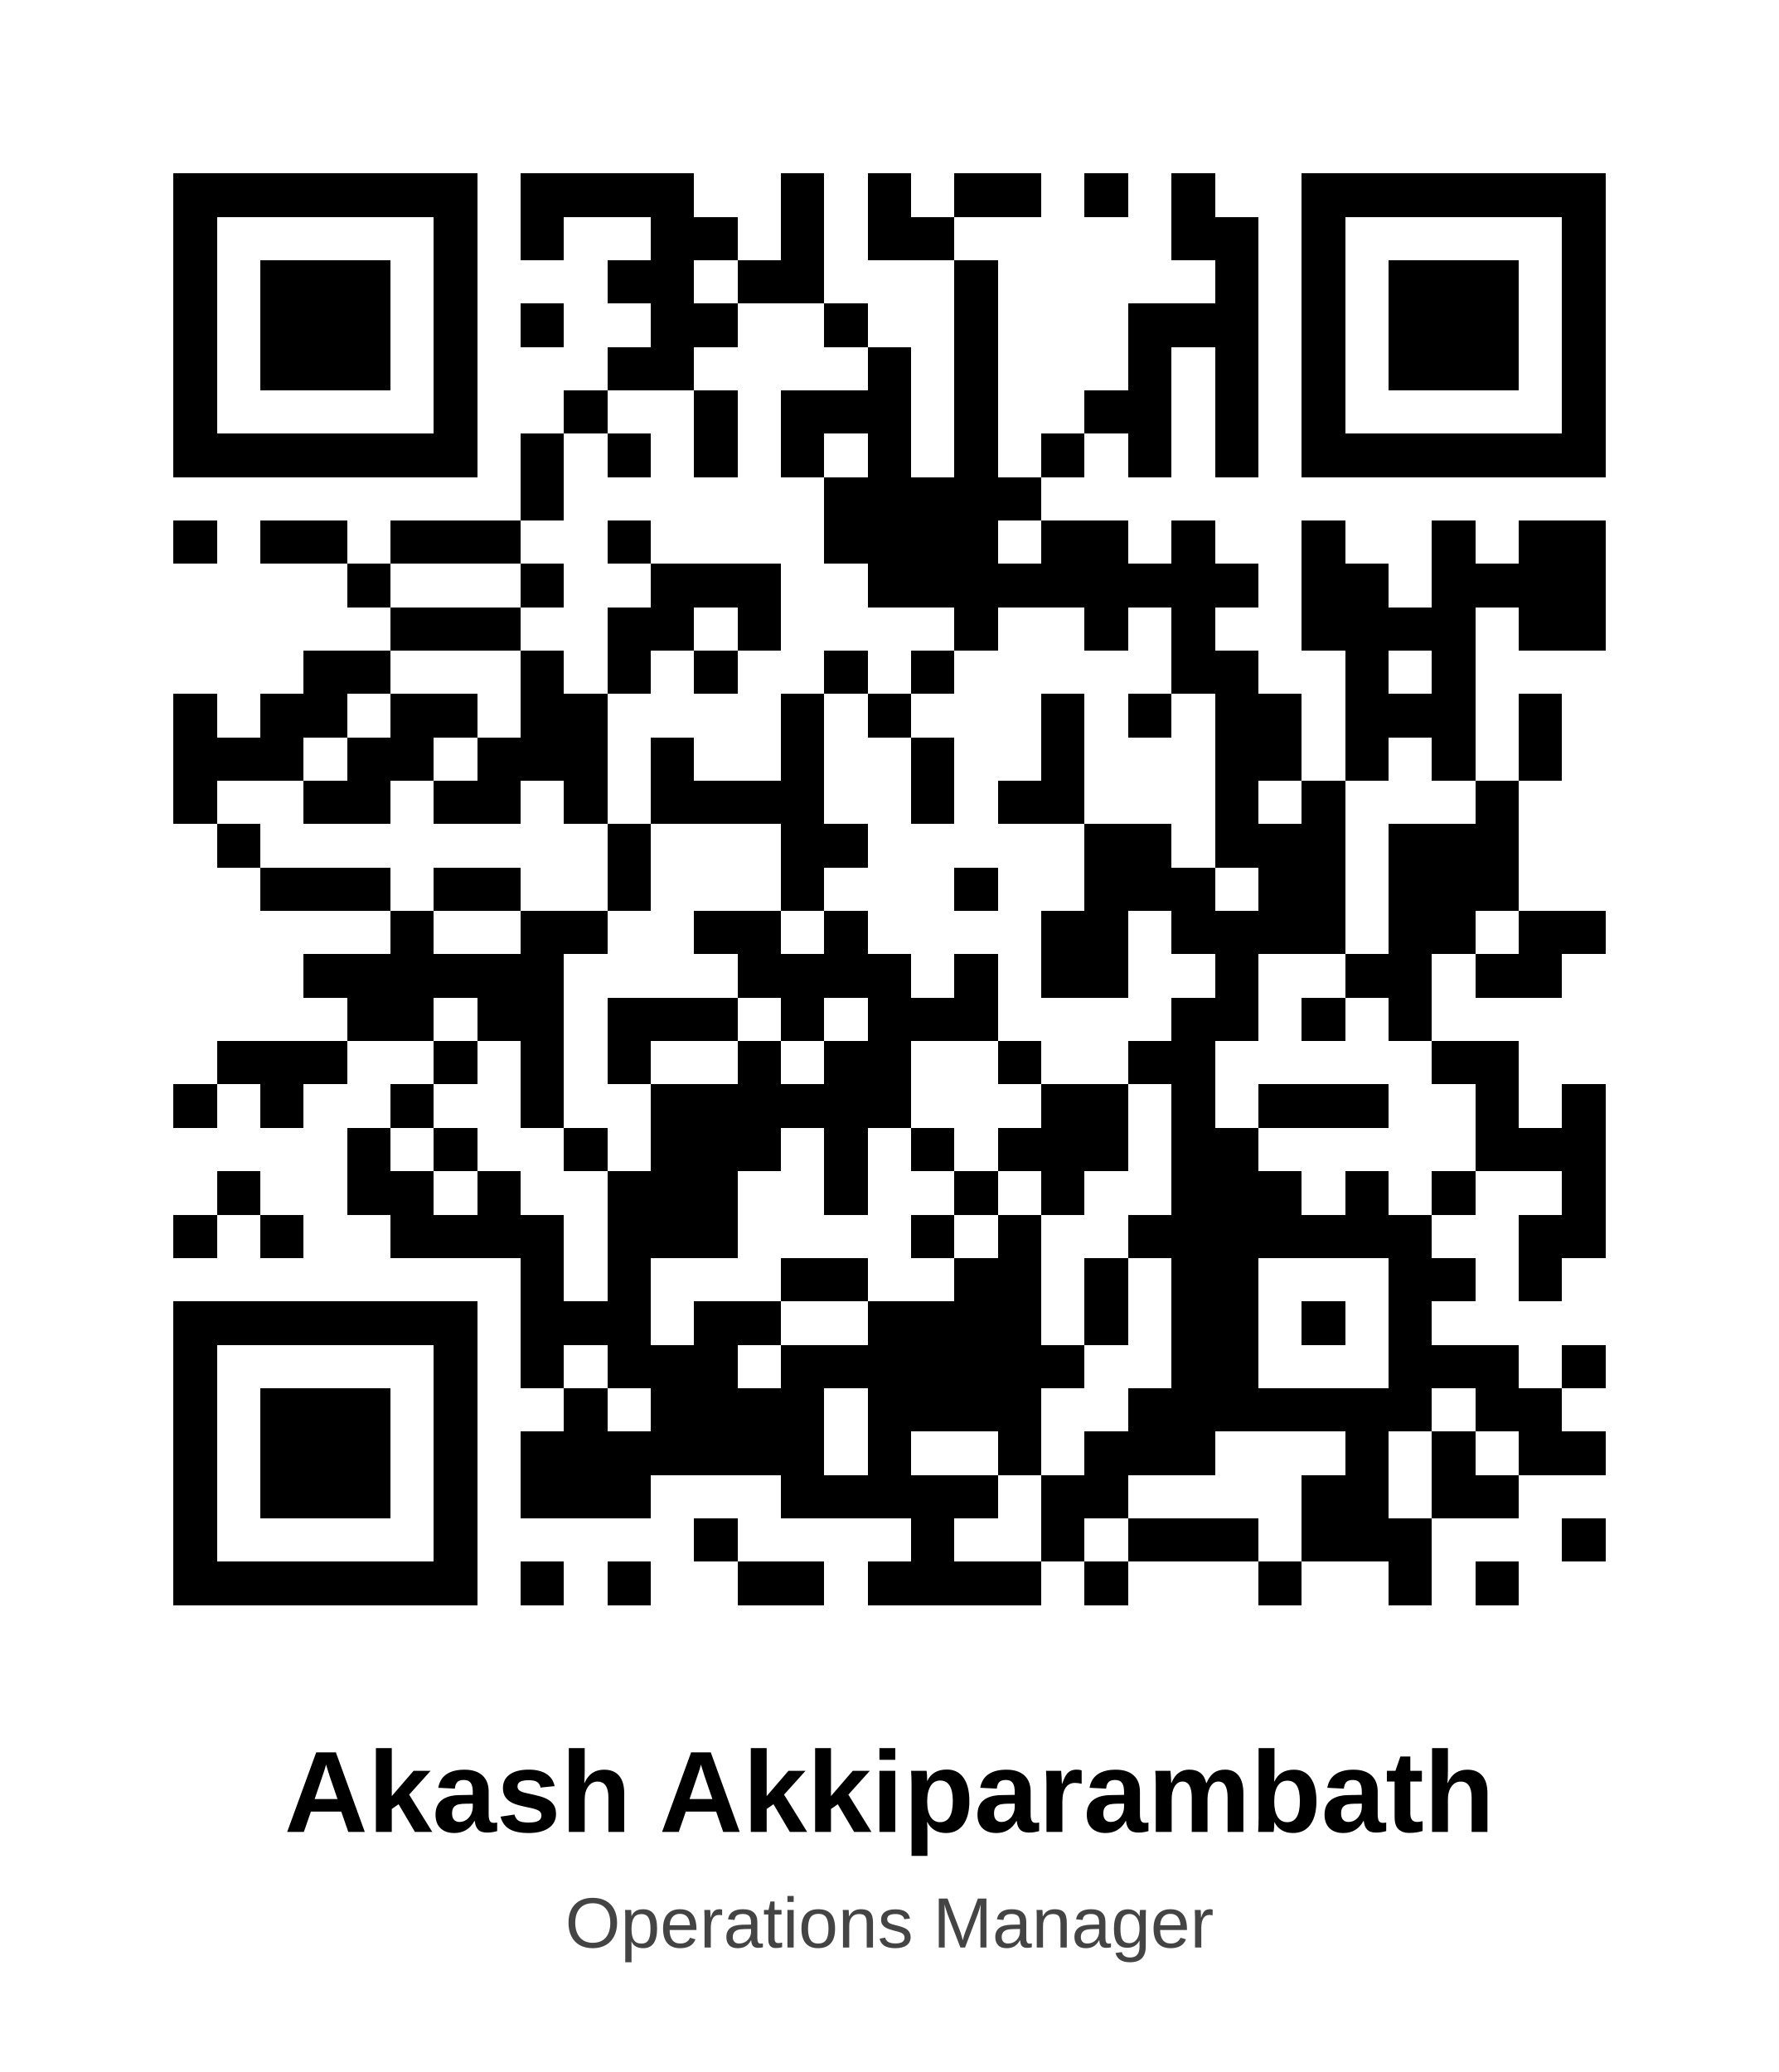
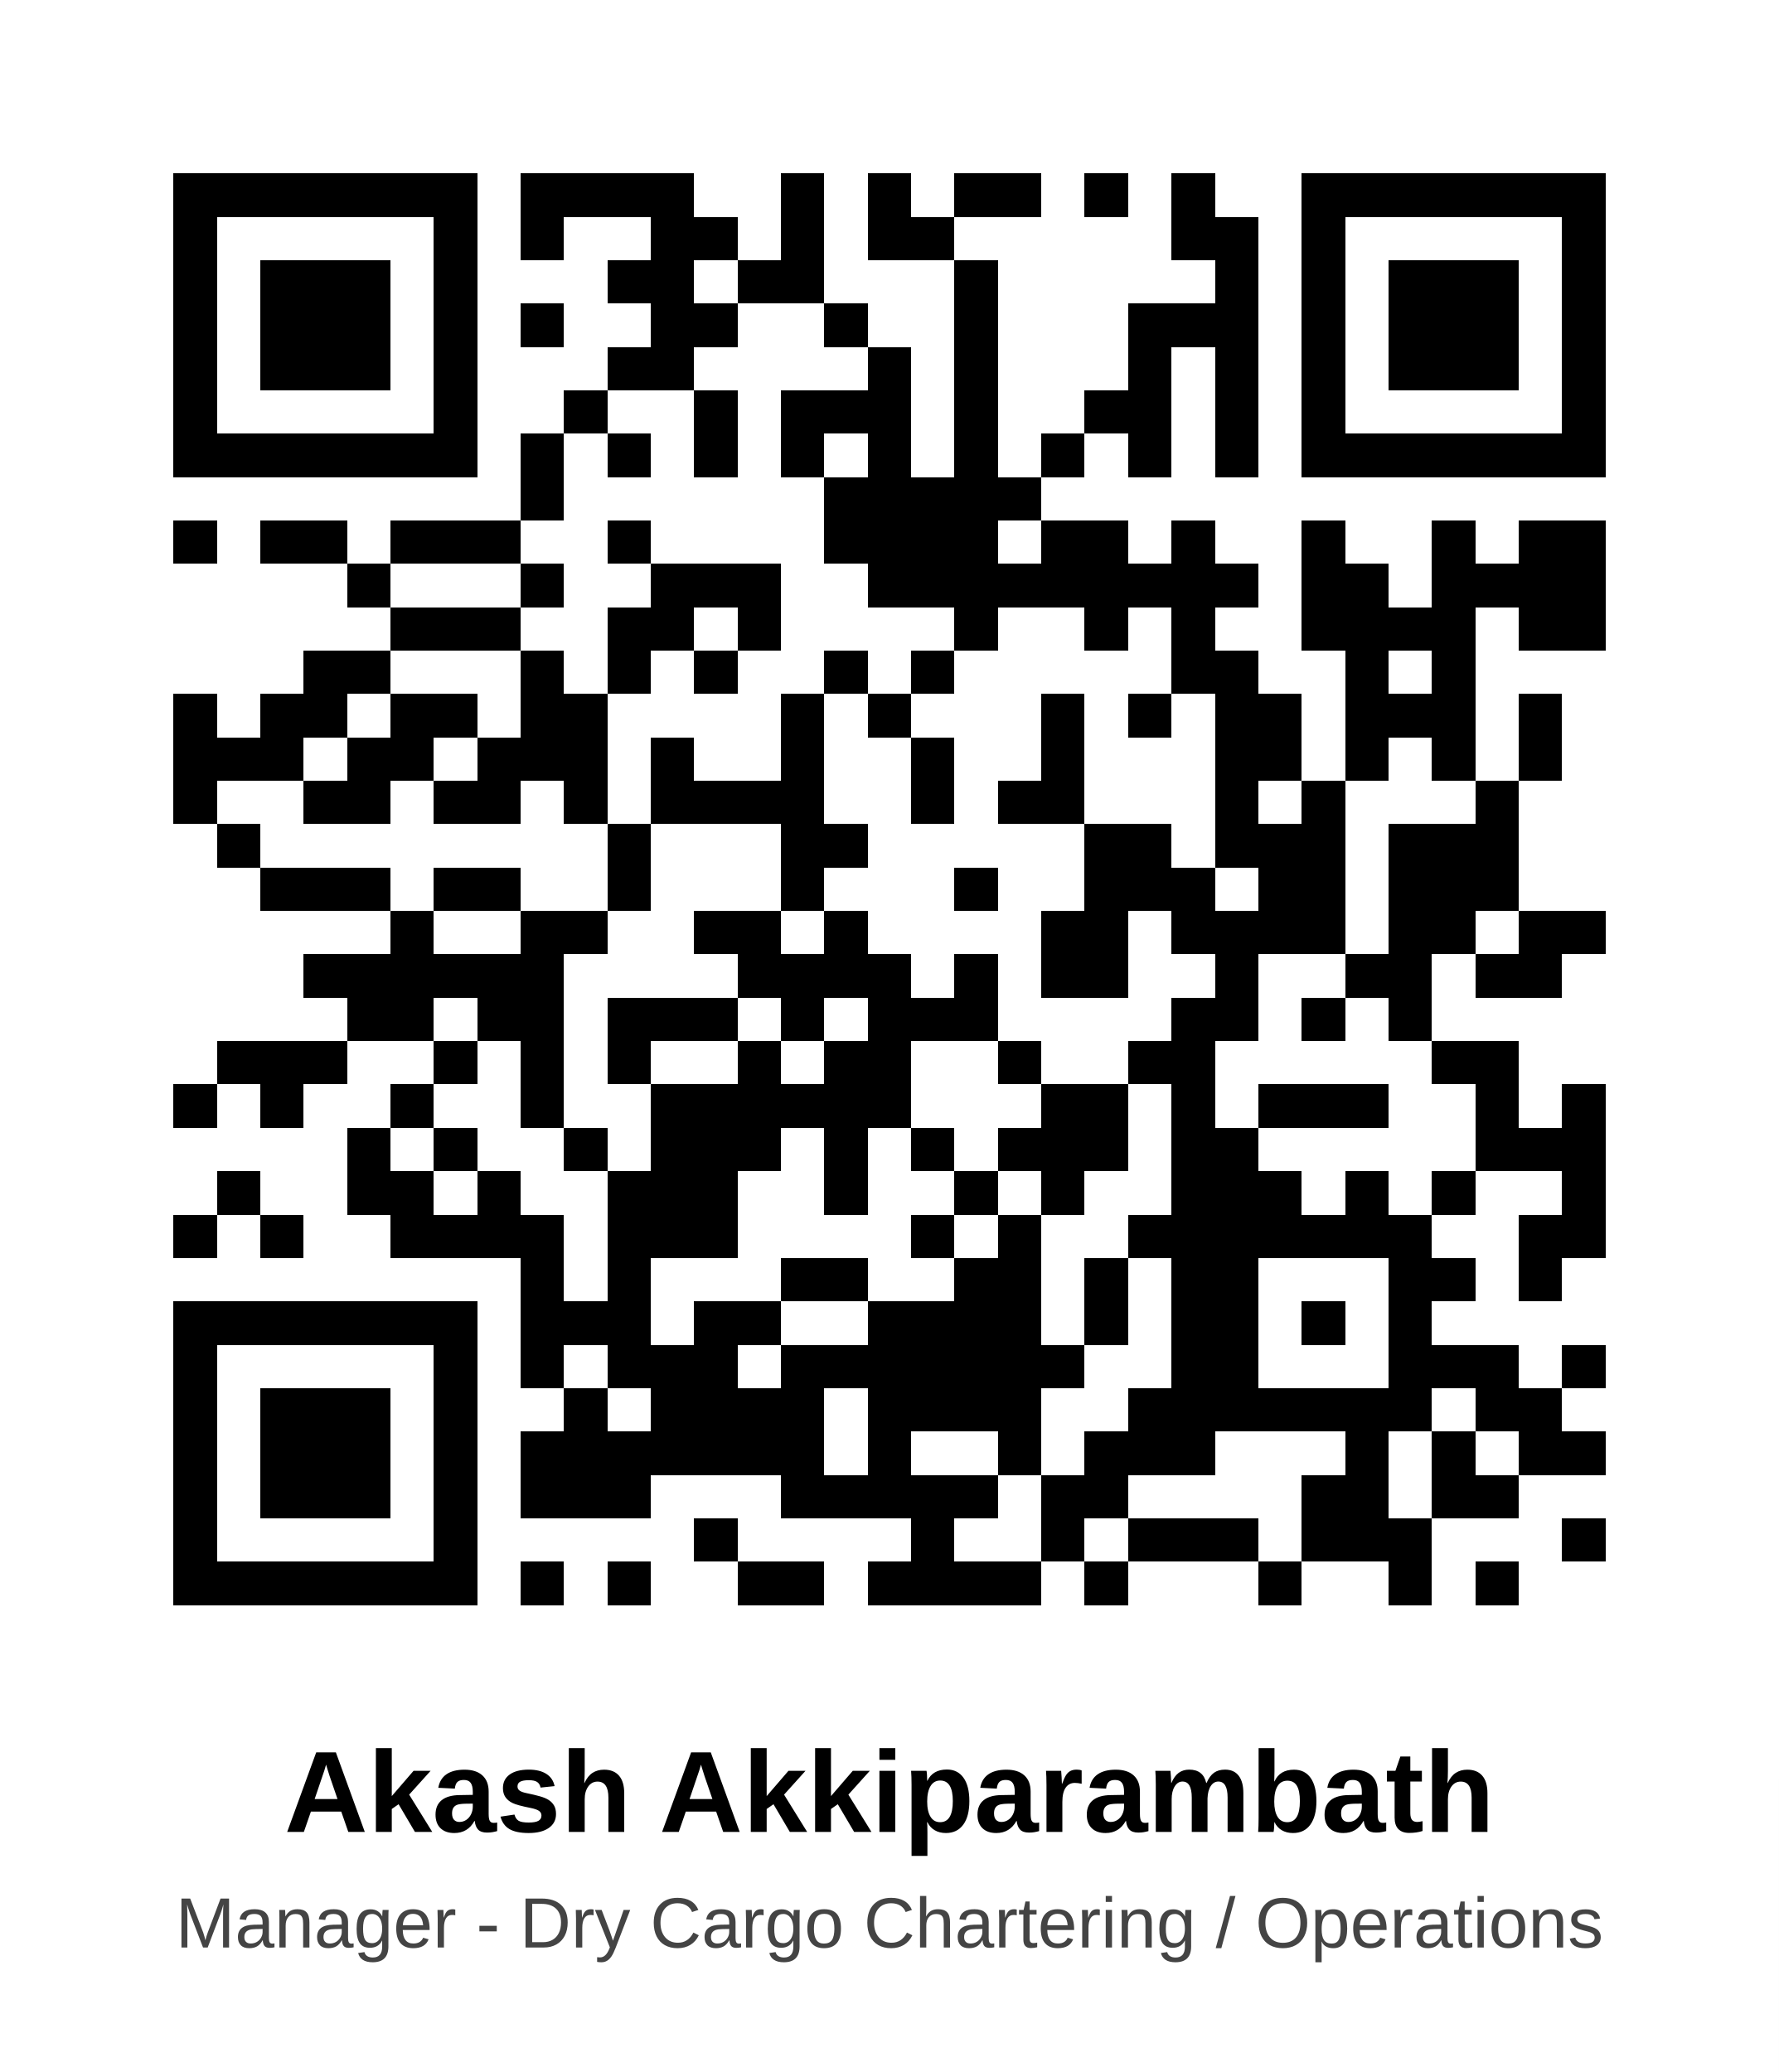
<svg xmlns="http://www.w3.org/2000/svg" width="2000" height="2330" viewBox="0 0 2000 2330">
  <rect width="100%" height="100%" fill="#ffffff" />
  <svg x="0" y="0" width="2000" height="2000" viewBox="0 0 41 41" shape-rendering="crispEdges">
    <path fill="#ffffff" d="M0 0h41v41H0z" />
    <path stroke="#000000" d="M4 4.5h7m1 0h4m2 0h1m1 0h1m1 0h2m1 0h1m1 0h1m2 0h7M4 5.5h1m5 0h1m1 0h1m2 0h2m1 0h1m1 0h2m5 0h2m1 0h1m5 0h1M4 6.5h1m1 0h3m1 0h1m3 0h2m1 0h2m3 0h1m5 0h1m1 0h1m1 0h3m1 0h1M4 7.5h1m1 0h3m1 0h1m1 0h1m2 0h2m2 0h1m2 0h1m3 0h3m1 0h1m1 0h3m1 0h1M4 8.5h1m1 0h3m1 0h1m3 0h2m4 0h1m1 0h1m3 0h1m1 0h1m1 0h1m1 0h3m1 0h1M4 9.5h1m5 0h1m2 0h1m2 0h1m1 0h3m1 0h1m2 0h2m1 0h1m1 0h1m5 0h1M4 10.5h7m1 0h1m1 0h1m1 0h1m1 0h1m1 0h1m1 0h1m1 0h1m1 0h1m1 0h1m1 0h7M12 11.5h1m6 0h5M4 12.5h1m1 0h2m1 0h3m2 0h1m4 0h4m1 0h2m1 0h1m2 0h1m2 0h1m1 0h2M8 13.5h1m3 0h1m2 0h3m2 0h9m1 0h2m1 0h4M9 14.5h3m2 0h2m1 0h1m4 0h1m2 0h1m1 0h1m2 0h4m1 0h2M7 15.5h2m3 0h1m1 0h1m1 0h1m2 0h1m1 0h1m5 0h2m2 0h1m1 0h1M4 16.5h1m1 0h2m1 0h2m1 0h2m4 0h1m1 0h1m3 0h1m1 0h1m1 0h2m1 0h3m1 0h1M4 17.5h3m1 0h2m1 0h3m1 0h1m2 0h1m2 0h1m2 0h1m3 0h2m1 0h1m1 0h1m1 0h1M4 18.5h1m2 0h2m1 0h2m1 0h1m1 0h4m2 0h1m1 0h2m3 0h1m1 0h1m3 0h1M5 19.5h1m8 0h1m3 0h2m5 0h2m1 0h3m1 0h3M6 20.5h3m1 0h2m2 0h1m3 0h1m3 0h1m2 0h3m1 0h2m1 0h3M9 21.5h1m2 0h2m2 0h2m1 0h1m4 0h2m1 0h4m1 0h2m1 0h2M7 22.5h6m4 0h4m1 0h1m1 0h2m2 0h1m2 0h2m1 0h2M8 23.5h2m1 0h2m1 0h3m1 0h1m1 0h3m4 0h2m1 0h1m1 0h1M5 24.5h3m2 0h1m1 0h1m1 0h1m2 0h1m1 0h2m2 0h1m2 0h2m5 0h2M4 25.5h1m1 0h1m2 0h1m2 0h1m2 0h6m3 0h2m1 0h1m1 0h3m2 0h1m1 0h1M8 26.5h1m1 0h1m2 0h1m1 0h3m1 0h1m1 0h1m1 0h3m1 0h2m5 0h3M5 27.5h1m2 0h2m1 0h1m2 0h3m2 0h1m2 0h1m1 0h1m2 0h3m1 0h1m1 0h1m2 0h1M4 28.5h1m1 0h1m2 0h4m1 0h3m4 0h1m1 0h1m2 0h7m2 0h2M12 29.5h1m1 0h1m3 0h2m2 0h2m1 0h1m1 0h2m3 0h2m1 0h1M4 30.5h7m1 0h3m1 0h2m2 0h4m1 0h1m1 0h2m1 0h1m1 0h1M4 31.5h1m5 0h1m1 0h1m1 0h3m1 0h7m2 0h2m3 0h3m1 0h1M4 32.5h1m1 0h3m1 0h1m2 0h1m1 0h4m1 0h4m2 0h7m1 0h2M4 33.5h1m1 0h3m1 0h1m1 0h7m1 0h1m2 0h1m1 0h3m3 0h1m1 0h1m1 0h2M4 34.5h1m1 0h3m1 0h1m1 0h3m3 0h5m1 0h2m4 0h2m1 0h2M4 35.5h1m5 0h1m5 0h1m4 0h1m2 0h1m1 0h3m1 0h3m3 0h1M4 36.5h7m1 0h1m1 0h1m2 0h2m1 0h4m1 0h1m3 0h1m2 0h1m1 0h1" />
  </svg>
  <text x="1000" y="2060" text-anchor="middle" font-family="Arial, Helvetica, sans-serif" font-size="130" font-weight="700" fill="#000000">Akash Akkiparambath</text>
-   <text x="1000" y="2190" text-anchor="middle" font-family="Arial, Helvetica, sans-serif" font-size="80" fill="#444444">Operations Manager</text>
+   <text x="1000" y="2190" text-anchor="middle" font-family="Arial, Helvetica, sans-serif" font-size="80" fill="#444444">Manager - Dry Cargo Chartering / Operations</text>
</svg>
